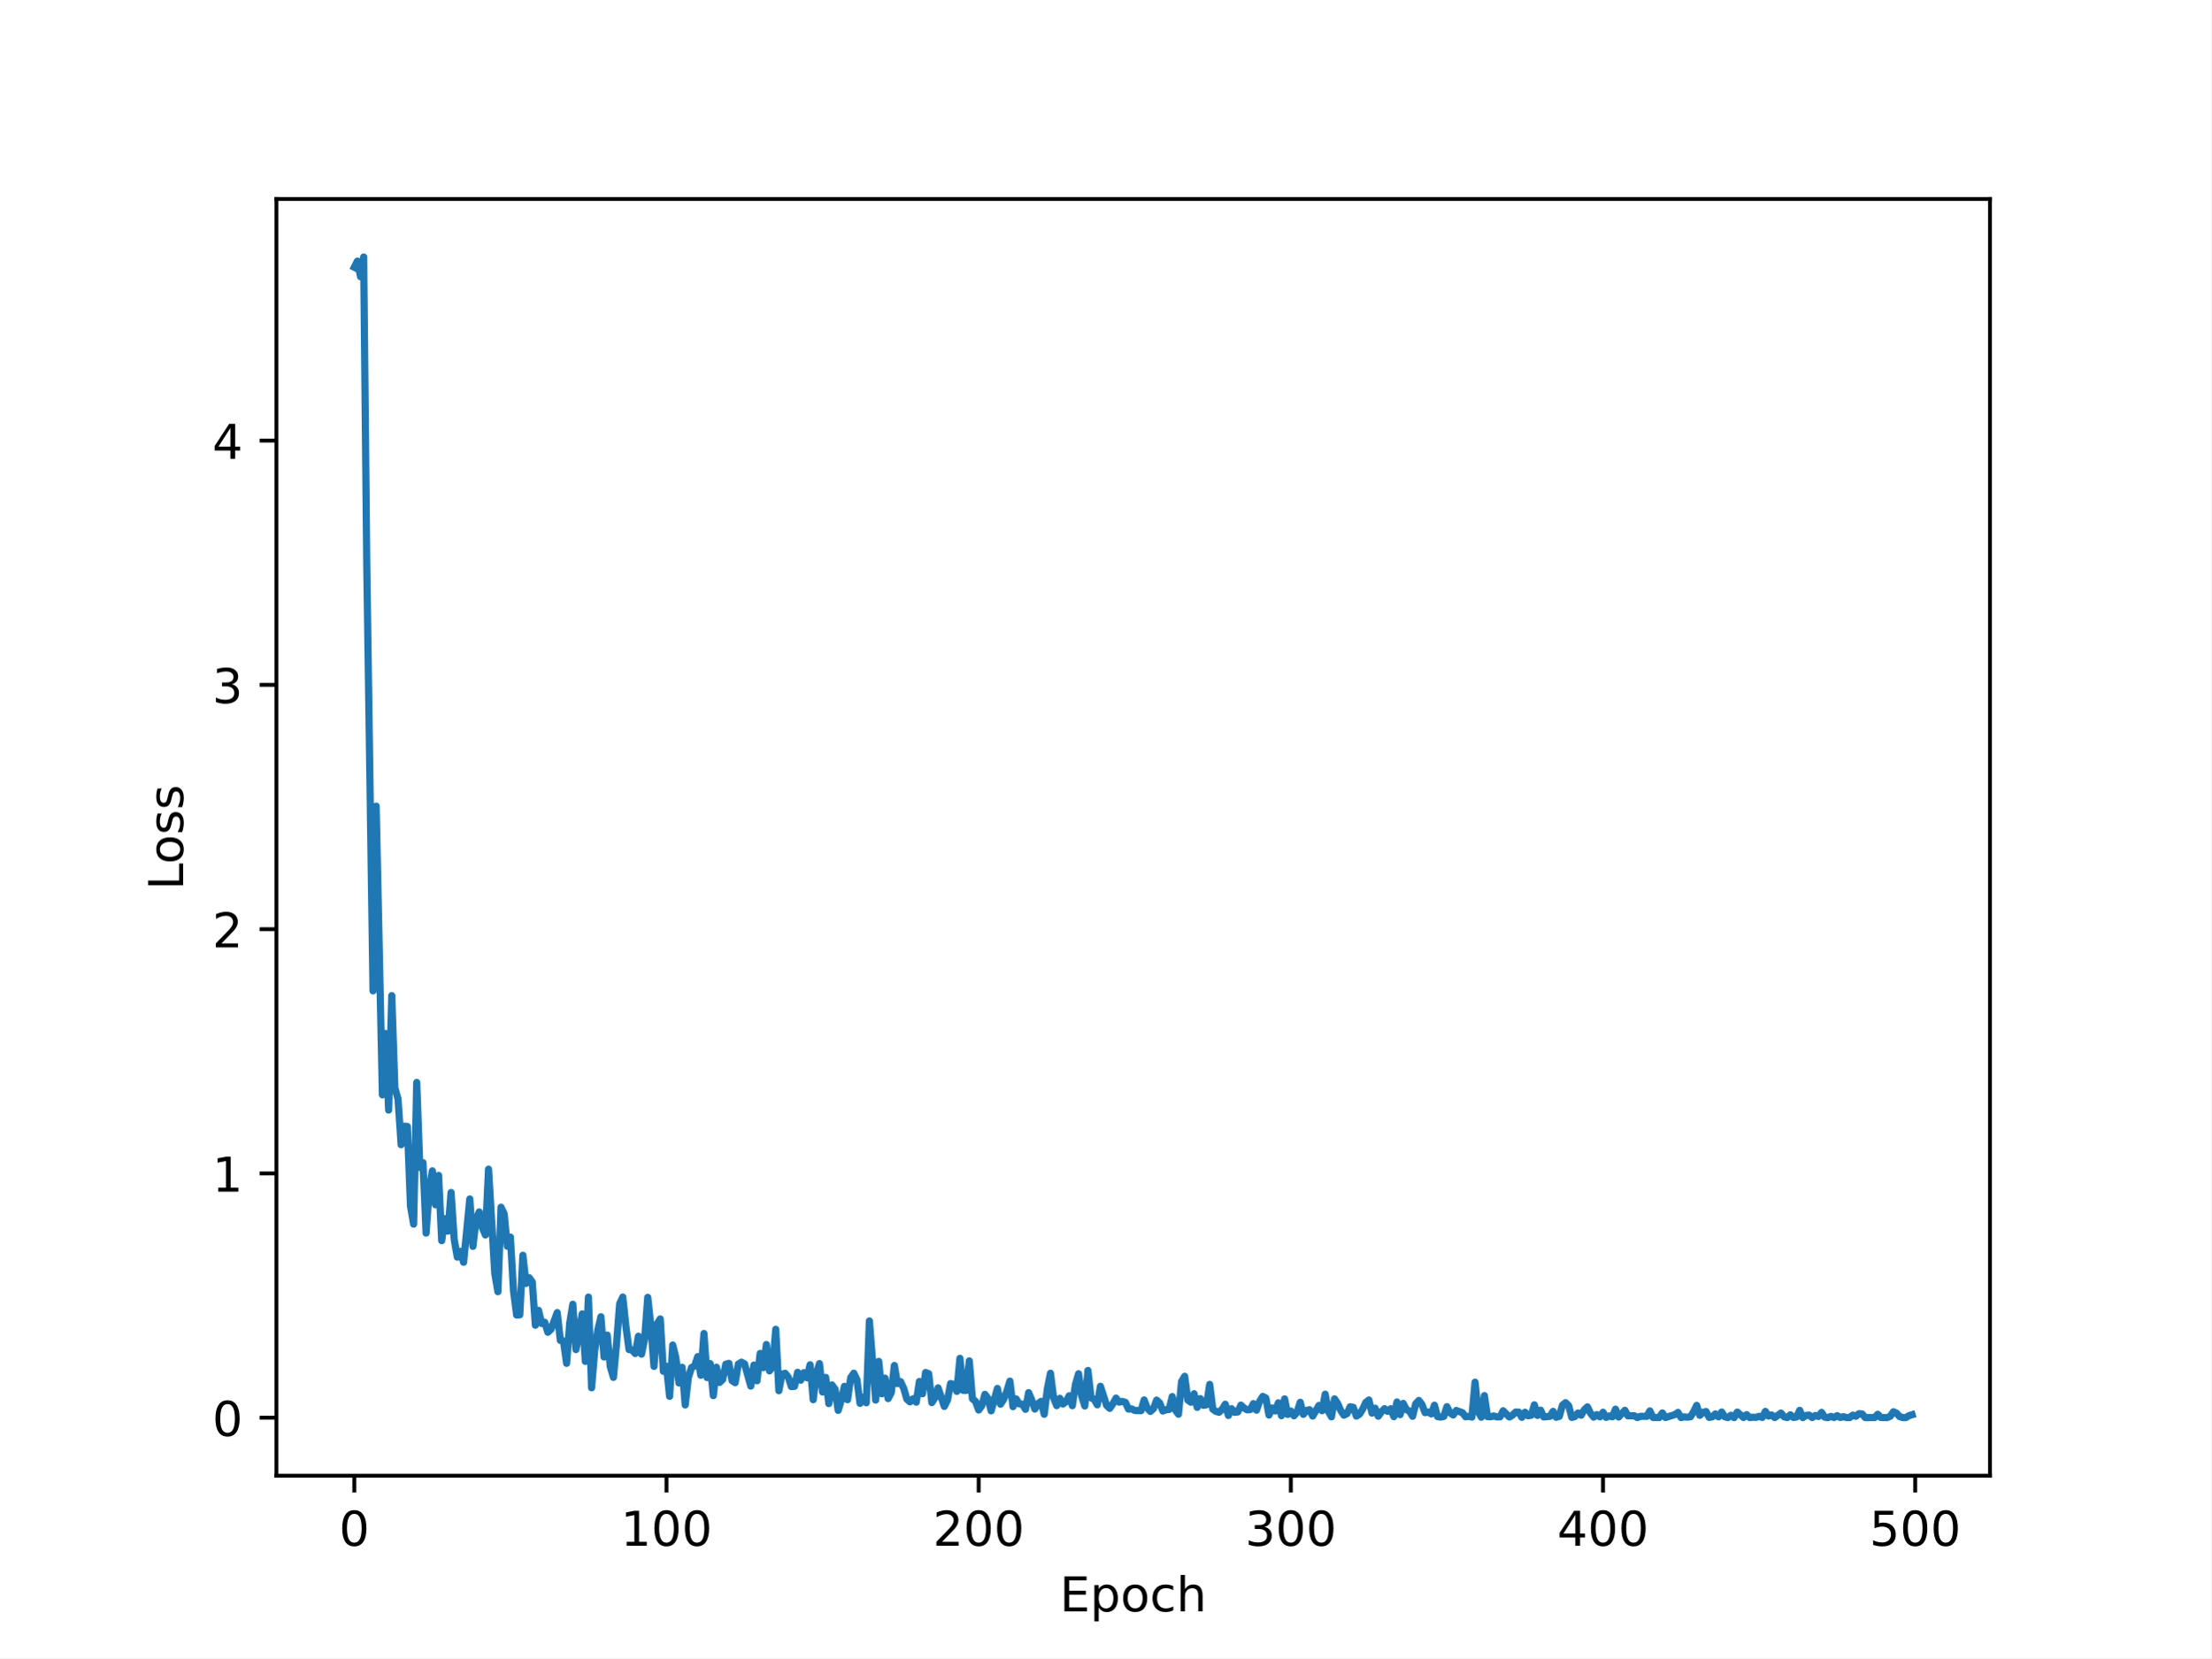
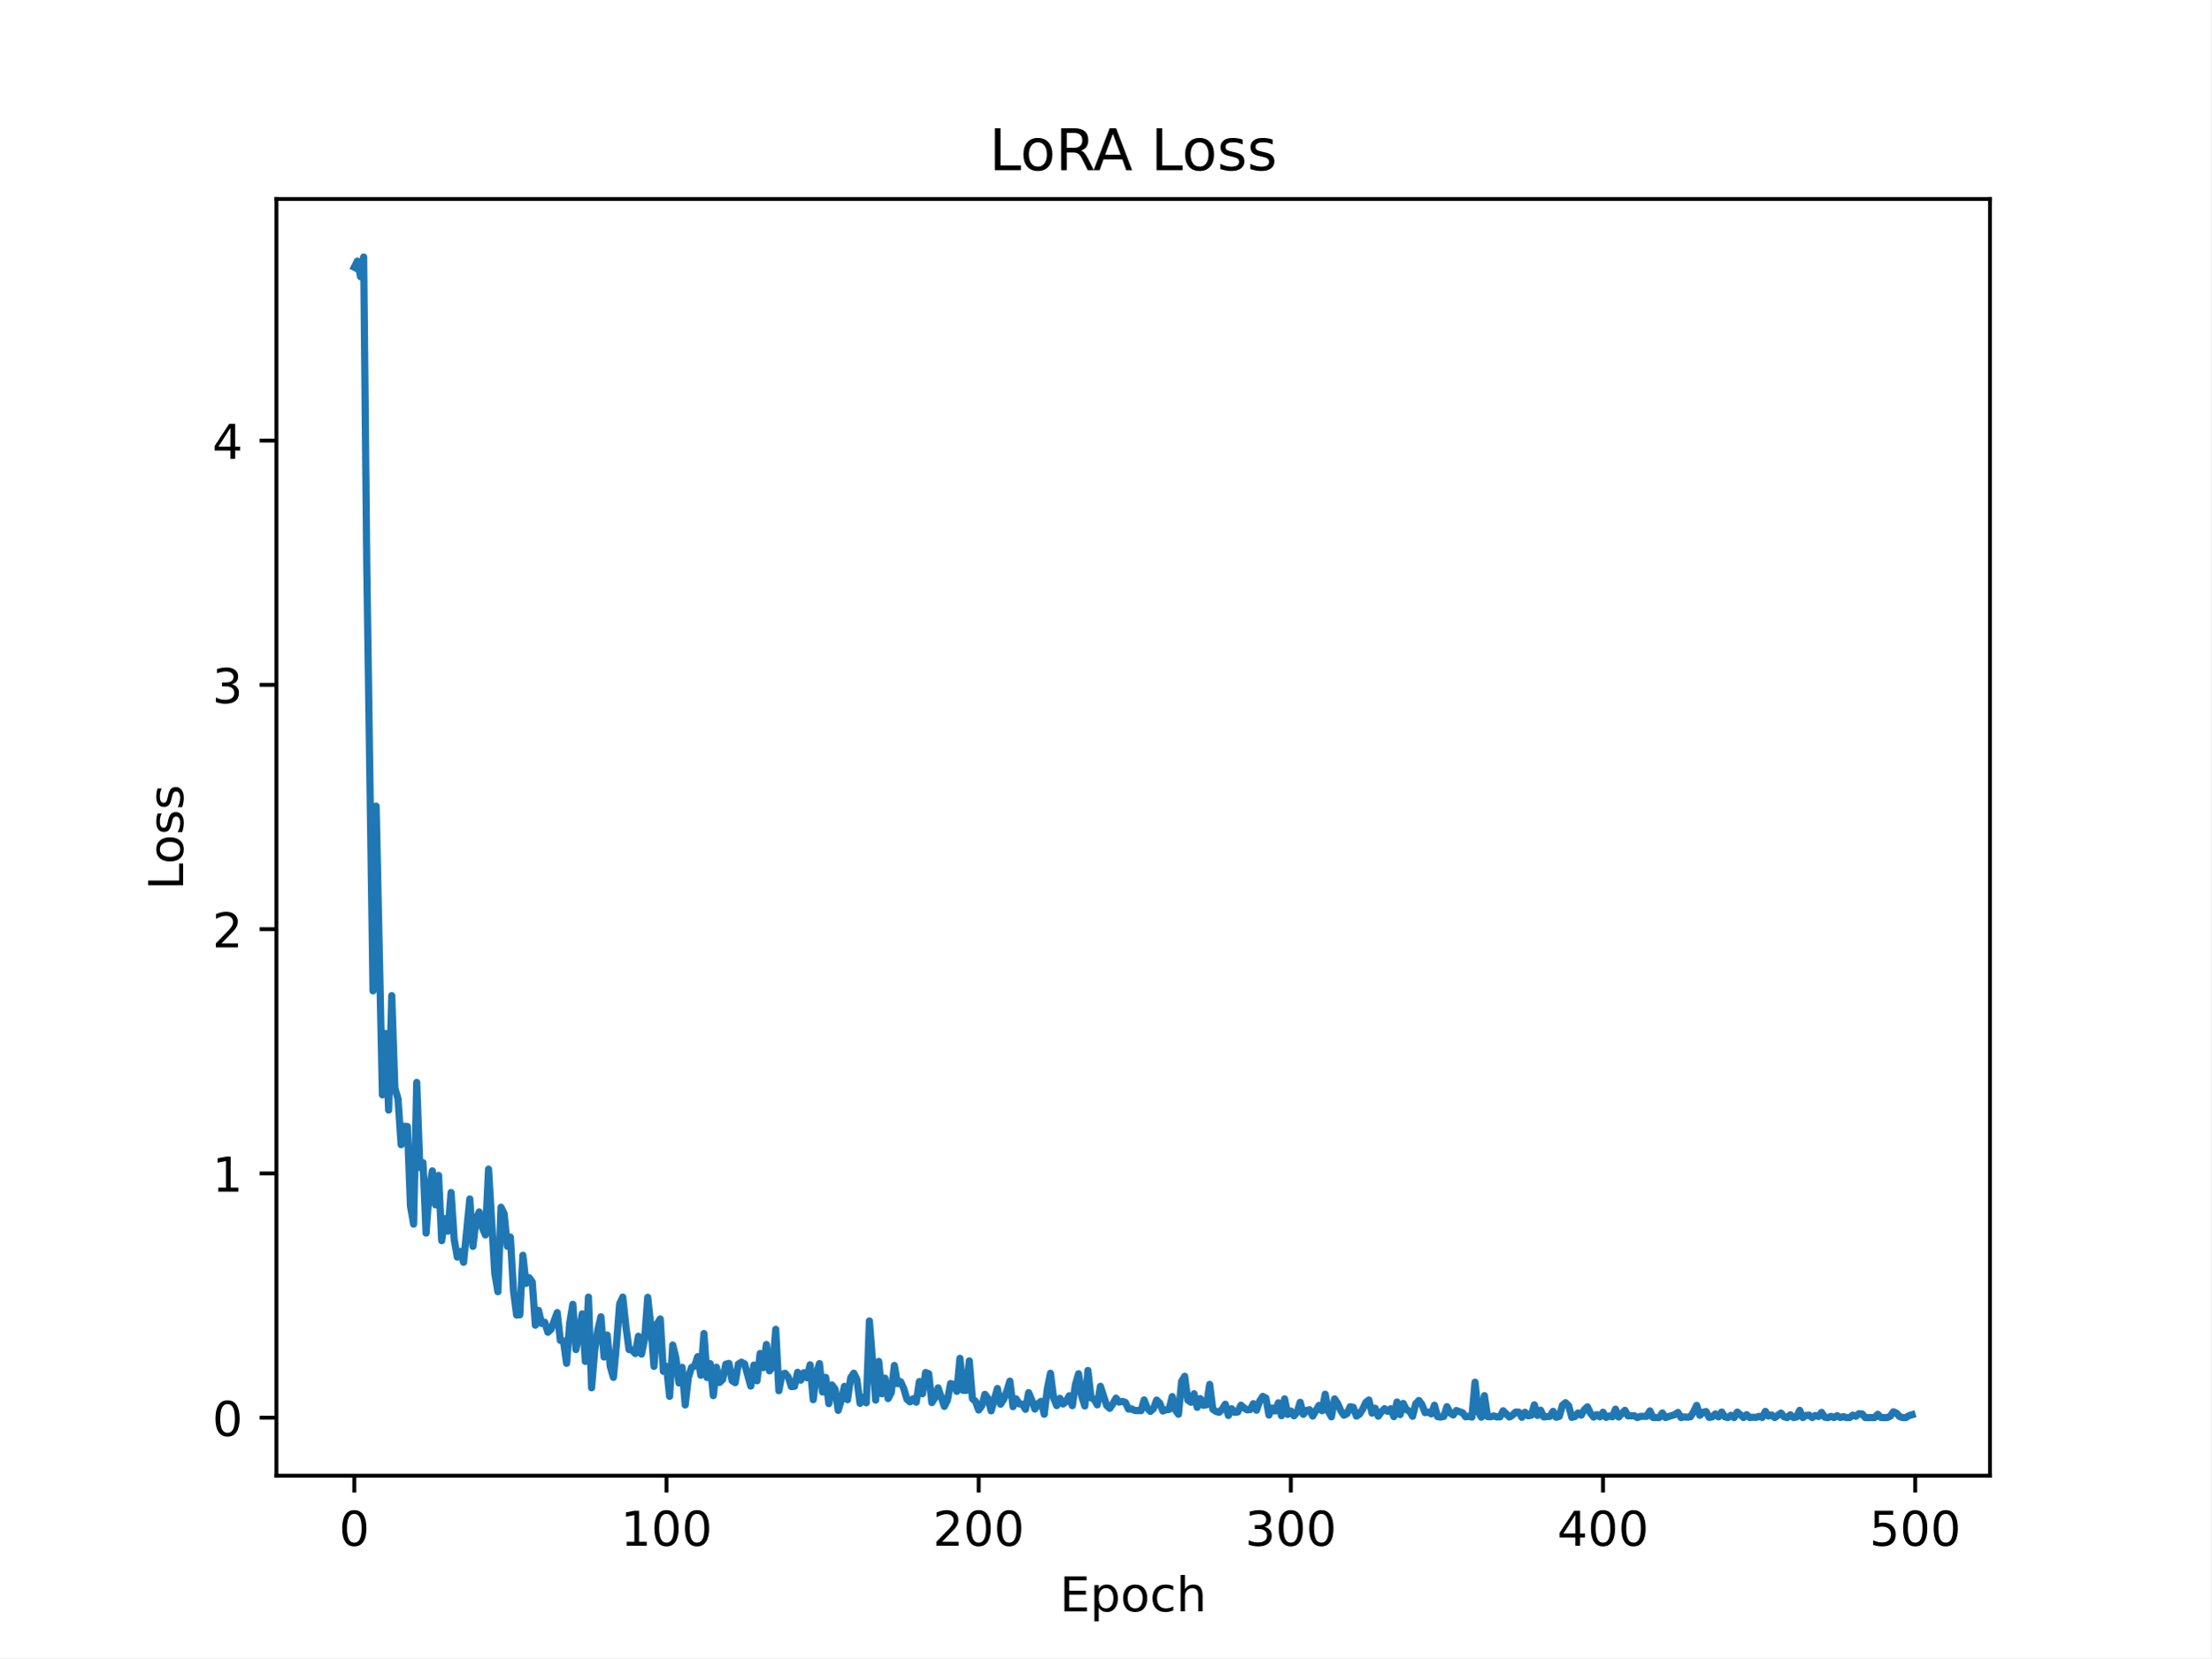
<svg xmlns="http://www.w3.org/2000/svg" xmlns:xlink="http://www.w3.org/1999/xlink" width="460.8pt" height="345.6pt" viewBox="0 0 460.8 345.6" version="1.1">
  <defs>
    <style type="text/css">*{stroke-linejoin: round; stroke-linecap: butt}</style>
  </defs>
  <g id="figure_1">
    <g id="patch_1">
      <path d="M 0 345.6  L 460.8 345.6  L 460.8 0  L 0 0  z " style="fill: #ffffff" />
    </g>
    <g id="axes_1">
      <g id="patch_2">
        <path d="M 57.6 307.584  L 414.72 307.584  L 414.72 41.472  L 57.6 41.472  z " style="fill: #ffffff" />
      </g>
      <g id="matplotlib.axis_1">
        <g id="xtick_1">
          <g id="line2d_1">
            <defs>
-               <path id="m70c2a5961e" d="M 0 0  L 0 3.5  " style="stroke: #000000; stroke-width: 0.8" />
-             </defs>
-             <g>
-               <use xlink:href="#m70c2a5961e" x="73.833" y="307.584" style="stroke: #000000; stroke-width: 0.8" />
+               <path id="mb8c8af8dee" d="M 0 0  L 0 3.5  " style="stroke: #000000; stroke-width: 0.8" />
+             </defs>
+             <g>
+               <use xlink:href="#mb8c8af8dee" x="73.833" y="307.584" style="stroke: #000000; stroke-width: 0.8" />
            </g>
          </g>
          <g id="text_1">
            <g transform="translate(70.65148 322.1824) scale(0.1 -0.1)">
              <defs>
                <path id="DejaVuSans-30" d="M 2034 4250  Q 1547 4250 1301 3770  Q 1056 3291 1056 2328  Q 1056 1369 1301 889  Q 1547 409 2034 409  Q 2525 409 2770 889  Q 3016 1369 3016 2328  Q 3016 3291 2770 3770  Q 2525 4250 2034 4250  z M 2034 4750  Q 2819 4750 3233 4129  Q 3647 3509 3647 2328  Q 3647 1150 3233 529  Q 2819 -91 2034 -91  Q 1250 -91 836 529  Q 422 1150 422 2328  Q 422 3509 836 4129  Q 1250 4750 2034 4750  z " transform="scale(0.015625)" />
              </defs>
              <use xlink:href="#DejaVuSans-30" />
            </g>
          </g>
        </g>
        <g id="xtick_2">
          <g id="line2d_2">
            <g>
-               <use xlink:href="#m70c2a5961e" x="138.894" y="307.584" style="stroke: #000000; stroke-width: 0.8" />
+               <use xlink:href="#mb8c8af8dee" x="138.894" y="307.584" style="stroke: #000000; stroke-width: 0.8" />
            </g>
          </g>
          <g id="text_2">
            <g transform="translate(129.35 322.1824) scale(0.1 -0.1)">
              <defs>
                <path id="DejaVuSans-31" d="M 794 531  L 1825 531  L 1825 4091  L 703 3866  L 703 4441  L 1819 4666  L 2450 4666  L 2450 531  L 3481 531  L 3481 0  L 794 0  L 794 531  z " transform="scale(0.015625)" />
              </defs>
              <use xlink:href="#DejaVuSans-31" />
              <use xlink:href="#DejaVuSans-30" transform="translate(63.62305 0)" />
              <use xlink:href="#DejaVuSans-30" transform="translate(127.2461 0)" />
            </g>
          </g>
        </g>
        <g id="xtick_3">
          <g id="line2d_3">
            <g>
-               <use xlink:href="#m70c2a5961e" x="203.955" y="307.584" style="stroke: #000000; stroke-width: 0.8" />
+               <use xlink:href="#mb8c8af8dee" x="203.955" y="307.584" style="stroke: #000000; stroke-width: 0.8" />
            </g>
          </g>
          <g id="text_3">
            <g transform="translate(194.411 322.1824) scale(0.1 -0.1)">
              <defs>
                <path id="DejaVuSans-32" d="M 1228 531  L 3431 531  L 3431 0  L 469 0  L 469 531  Q 828 903 1448 1529  Q 2069 2156 2228 2338  Q 2531 2678 2651 2914  Q 2772 3150 2772 3378  Q 2772 3750 2511 3984  Q 2250 4219 1831 4219  Q 1534 4219 1204 4116  Q 875 4013 500 3803  L 500 4441  Q 881 4594 1212 4672  Q 1544 4750 1819 4750  Q 2544 4750 2975 4387  Q 3406 4025 3406 3419  Q 3406 3131 3298 2873  Q 3191 2616 2906 2266  Q 2828 2175 2409 1742  Q 1991 1309 1228 531  z " transform="scale(0.015625)" />
              </defs>
              <use xlink:href="#DejaVuSans-32" />
              <use xlink:href="#DejaVuSans-30" transform="translate(63.62305 0)" />
              <use xlink:href="#DejaVuSans-30" transform="translate(127.2461 0)" />
            </g>
          </g>
        </g>
        <g id="xtick_4">
          <g id="line2d_4">
            <g>
-               <use xlink:href="#m70c2a5961e" x="269.016" y="307.584" style="stroke: #000000; stroke-width: 0.8" />
+               <use xlink:href="#mb8c8af8dee" x="269.016" y="307.584" style="stroke: #000000; stroke-width: 0.8" />
            </g>
          </g>
          <g id="text_4">
            <g transform="translate(259.4721 322.1824) scale(0.1 -0.1)">
              <defs>
                <path id="DejaVuSans-33" d="M 2597 2516  Q 3050 2419 3304 2112  Q 3559 1806 3559 1356  Q 3559 666 3084 287  Q 2609 -91 1734 -91  Q 1441 -91 1130 -33  Q 819 25 488 141  L 488 750  Q 750 597 1062 519  Q 1375 441 1716 441  Q 2309 441 2620 675  Q 2931 909 2931 1356  Q 2931 1769 2642 2001  Q 2353 2234 1838 2234  L 1294 2234  L 1294 2753  L 1863 2753  Q 2328 2753 2575 2939  Q 2822 3125 2822 3475  Q 2822 3834 2567 4026  Q 2313 4219 1838 4219  Q 1578 4219 1281 4162  Q 984 4106 628 3988  L 628 4550  Q 988 4650 1302 4700  Q 1616 4750 1894 4750  Q 2613 4750 3031 4423  Q 3450 4097 3450 3541  Q 3450 3153 3228 2886  Q 3006 2619 2597 2516  z " transform="scale(0.015625)" />
              </defs>
              <use xlink:href="#DejaVuSans-33" />
              <use xlink:href="#DejaVuSans-30" transform="translate(63.62305 0)" />
              <use xlink:href="#DejaVuSans-30" transform="translate(127.2461 0)" />
            </g>
          </g>
        </g>
        <g id="xtick_5">
          <g id="line2d_5">
            <g>
-               <use xlink:href="#m70c2a5961e" x="334.077" y="307.584" style="stroke: #000000; stroke-width: 0.8" />
+               <use xlink:href="#mb8c8af8dee" x="334.077" y="307.584" style="stroke: #000000; stroke-width: 0.8" />
            </g>
          </g>
          <g id="text_5">
            <g transform="translate(324.5331 322.1824) scale(0.1 -0.1)">
              <defs>
                <path id="DejaVuSans-34" d="M 2419 4116  L 825 1625  L 2419 1625  L 2419 4116  z M 2253 4666  L 3047 4666  L 3047 1625  L 3713 1625  L 3713 1100  L 3047 1100  L 3047 0  L 2419 0  L 2419 1100  L 313 1100  L 313 1709  L 2253 4666  z " transform="scale(0.015625)" />
              </defs>
              <use xlink:href="#DejaVuSans-34" />
              <use xlink:href="#DejaVuSans-30" transform="translate(63.62305 0)" />
              <use xlink:href="#DejaVuSans-30" transform="translate(127.2461 0)" />
            </g>
          </g>
        </g>
        <g id="xtick_6">
          <g id="line2d_6">
            <g>
-               <use xlink:href="#m70c2a5961e" x="399.138" y="307.584" style="stroke: #000000; stroke-width: 0.8" />
+               <use xlink:href="#mb8c8af8dee" x="399.138" y="307.584" style="stroke: #000000; stroke-width: 0.8" />
            </g>
          </g>
          <g id="text_6">
            <g transform="translate(389.5941 322.1824) scale(0.1 -0.1)">
              <defs>
                <path id="DejaVuSans-35" d="M 691 4666  L 3169 4666  L 3169 4134  L 1269 4134  L 1269 2991  Q 1406 3038 1543 3061  Q 1681 3084 1819 3084  Q 2600 3084 3056 2656  Q 3513 2228 3513 1497  Q 3513 744 3044 326  Q 2575 -91 1722 -91  Q 1428 -91 1123 -41  Q 819 9 494 109  L 494 744  Q 775 591 1075 516  Q 1375 441 1709 441  Q 2250 441 2565 725  Q 2881 1009 2881 1497  Q 2881 1984 2565 2268  Q 2250 2553 1709 2553  Q 1456 2553 1204 2497  Q 953 2441 691 2322  L 691 4666  z " transform="scale(0.015625)" />
              </defs>
              <use xlink:href="#DejaVuSans-35" />
              <use xlink:href="#DejaVuSans-30" transform="translate(63.62305 0)" />
              <use xlink:href="#DejaVuSans-30" transform="translate(127.2461 0)" />
            </g>
          </g>
        </g>
        <g id="text_7">
          <g transform="translate(220.8491 335.8606) scale(0.1 -0.1)">
            <defs>
              <path id="DejaVuSans-45" d="M 628 4666  L 3578 4666  L 3578 4134  L 1259 4134  L 1259 2753  L 3481 2753  L 3481 2222  L 1259 2222  L 1259 531  L 3634 531  L 3634 0  L 628 0  L 628 4666  z " transform="scale(0.015625)" />
              <path id="DejaVuSans-70" d="M 1159 525  L 1159 -1331  L 581 -1331  L 581 3500  L 1159 3500  L 1159 2969  Q 1341 3281 1617 3432  Q 1894 3584 2278 3584  Q 2916 3584 3314 3078  Q 3713 2572 3713 1747  Q 3713 922 3314 415  Q 2916 -91 2278 -91  Q 1894 -91 1617 61  Q 1341 213 1159 525  z M 3116 1747  Q 3116 2381 2855 2742  Q 2594 3103 2138 3103  Q 1681 3103 1420 2742  Q 1159 2381 1159 1747  Q 1159 1113 1420 752  Q 1681 391 2138 391  Q 2594 391 2855 752  Q 3116 1113 3116 1747  z " transform="scale(0.015625)" />
              <path id="DejaVuSans-6f" d="M 1959 3097  Q 1497 3097 1228 2736  Q 959 2375 959 1747  Q 959 1119 1226 758  Q 1494 397 1959 397  Q 2419 397 2687 759  Q 2956 1122 2956 1747  Q 2956 2369 2687 2733  Q 2419 3097 1959 3097  z M 1959 3584  Q 2709 3584 3137 3096  Q 3566 2609 3566 1747  Q 3566 888 3137 398  Q 2709 -91 1959 -91  Q 1206 -91 779 398  Q 353 888 353 1747  Q 353 2609 779 3096  Q 1206 3584 1959 3584  z " transform="scale(0.015625)" />
              <path id="DejaVuSans-63" d="M 3122 3366  L 3122 2828  Q 2878 2963 2633 3030  Q 2388 3097 2138 3097  Q 1578 3097 1268 2742  Q 959 2388 959 1747  Q 959 1106 1268 751  Q 1578 397 2138 397  Q 2388 397 2633 464  Q 2878 531 3122 666  L 3122 134  Q 2881 22 2623 -34  Q 2366 -91 2075 -91  Q 1284 -91 818 406  Q 353 903 353 1747  Q 353 2603 823 3093  Q 1294 3584 2113 3584  Q 2378 3584 2631 3529  Q 2884 3475 3122 3366  z " transform="scale(0.015625)" />
              <path id="DejaVuSans-68" d="M 3513 2113  L 3513 0  L 2938 0  L 2938 2094  Q 2938 2591 2744 2837  Q 2550 3084 2163 3084  Q 1697 3084 1428 2787  Q 1159 2491 1159 1978  L 1159 0  L 581 0  L 581 4863  L 1159 4863  L 1159 2956  Q 1366 3272 1645 3428  Q 1925 3584 2291 3584  Q 2894 3584 3203 3211  Q 3513 2838 3513 2113  z " transform="scale(0.015625)" />
            </defs>
            <use xlink:href="#DejaVuSans-45" />
            <use xlink:href="#DejaVuSans-70" transform="translate(63.18359 0)" />
            <use xlink:href="#DejaVuSans-6f" transform="translate(126.6602 0)" />
            <use xlink:href="#DejaVuSans-63" transform="translate(187.8418 0)" />
            <use xlink:href="#DejaVuSans-68" transform="translate(242.8223 0)" />
          </g>
        </g>
      </g>
      <g id="matplotlib.axis_2">
        <g id="ytick_1">
          <g id="line2d_7">
            <defs>
-               <path id="mdece196c37" d="M 0 0  L -3.5 0  " style="stroke: #000000; stroke-width: 0.8" />
-             </defs>
-             <g>
-               <use xlink:href="#mdece196c37" x="57.6" y="295.498" style="stroke: #000000; stroke-width: 0.8" />
+               <path id="mc859b4dec0" d="M 0 0  L -3.5 0  " style="stroke: #000000; stroke-width: 0.8" />
+             </defs>
+             <g>
+               <use xlink:href="#mc859b4dec0" x="57.6" y="295.498" style="stroke: #000000; stroke-width: 0.8" />
            </g>
          </g>
          <g id="text_8">
            <g transform="translate(44.2375 299.2974) scale(0.1 -0.1)">
              <use xlink:href="#DejaVuSans-30" />
            </g>
          </g>
        </g>
        <g id="ytick_2">
          <g id="line2d_8">
            <g>
-               <use xlink:href="#mdece196c37" x="57.6" y="244.581" style="stroke: #000000; stroke-width: 0.8" />
+               <use xlink:href="#mc859b4dec0" x="57.6" y="244.581" style="stroke: #000000; stroke-width: 0.8" />
            </g>
          </g>
          <g id="text_9">
            <g transform="translate(44.2375 248.3797) scale(0.1 -0.1)">
              <use xlink:href="#DejaVuSans-31" />
            </g>
          </g>
        </g>
        <g id="ytick_3">
          <g id="line2d_9">
            <g>
-               <use xlink:href="#mdece196c37" x="57.6" y="193.663" style="stroke: #000000; stroke-width: 0.8" />
+               <use xlink:href="#mc859b4dec0" x="57.6" y="193.663" style="stroke: #000000; stroke-width: 0.8" />
            </g>
          </g>
          <g id="text_10">
            <g transform="translate(44.2375 197.4621) scale(0.1 -0.1)">
              <use xlink:href="#DejaVuSans-32" />
            </g>
          </g>
        </g>
        <g id="ytick_4">
          <g id="line2d_10">
            <g>
-               <use xlink:href="#mdece196c37" x="57.6" y="142.745" style="stroke: #000000; stroke-width: 0.8" />
+               <use xlink:href="#mc859b4dec0" x="57.6" y="142.745" style="stroke: #000000; stroke-width: 0.8" />
            </g>
          </g>
          <g id="text_11">
            <g transform="translate(44.2375 146.5444) scale(0.1 -0.1)">
              <use xlink:href="#DejaVuSans-33" />
            </g>
          </g>
        </g>
        <g id="ytick_5">
          <g id="line2d_11">
            <g>
-               <use xlink:href="#mdece196c37" x="57.6" y="91.828" style="stroke: #000000; stroke-width: 0.8" />
+               <use xlink:href="#mc859b4dec0" x="57.6" y="91.828" style="stroke: #000000; stroke-width: 0.8" />
            </g>
          </g>
          <g id="text_12">
            <g transform="translate(44.2375 95.62675) scale(0.1 -0.1)">
              <use xlink:href="#DejaVuSans-34" />
            </g>
          </g>
        </g>
        <g id="text_13">
          <g transform="translate(38.15781 185.4952) rotate(-90) scale(0.1 -0.1)">
            <defs>
              <path id="DejaVuSans-4c" d="M 628 4666  L 1259 4666  L 1259 531  L 3531 531  L 3531 0  L 628 0  L 628 4666  z " transform="scale(0.015625)" />
              <path id="DejaVuSans-73" d="M 2834 3397  L 2834 2853  Q 2591 2978 2328 3040  Q 2066 3103 1784 3103  Q 1356 3103 1142 2972  Q 928 2841 928 2578  Q 928 2378 1081 2264  Q 1234 2150 1697 2047  L 1894 2003  Q 2506 1872 2764 1633  Q 3022 1394 3022 966  Q 3022 478 2636 193  Q 2250 -91 1575 -91  Q 1294 -91 989 -36  Q 684 19 347 128  L 347 722  Q 666 556 975 473  Q 1284 391 1588 391  Q 1994 391 2212 530  Q 2431 669 2431 922  Q 2431 1156 2273 1281  Q 2116 1406 1581 1522  L 1381 1569  Q 847 1681 609 1914  Q 372 2147 372 2553  Q 372 3047 722 3315  Q 1072 3584 1716 3584  Q 2034 3584 2315 3537  Q 2597 3491 2834 3397  z " transform="scale(0.015625)" />
            </defs>
            <use xlink:href="#DejaVuSans-4c" />
            <use xlink:href="#DejaVuSans-6f" transform="translate(53.96289 0)" />
            <use xlink:href="#DejaVuSans-73" transform="translate(115.1445 0)" />
            <use xlink:href="#DejaVuSans-73" transform="translate(167.2441 0)" />
          </g>
        </g>
      </g>
      <g id="line2d_12">
-         <path d="M 73.833 55.701  L 74.483 54.423  L 75.134 57.672  L 75.785 53.568  L 76.435 118.147  L 77.736 206.53  L 78.387 168.026  L 79.688 228.2  L 80.339 215.405  L 80.989 231.372  L 81.64 207.518  L 82.291 226.805  L 82.941 229.025  L 83.592 238.598  L 84.242 234.733  L 84.893 234.794  L 85.544 251.378  L 86.194 255.151  L 86.845 225.619  L 87.496 243.358  L 88.146 242.335  L 88.797 257.02  L 89.447 247.921  L 90.098 244.051  L 90.749 251.123  L 91.399 244.998  L 92.05 258.598  L 92.7 254.01  L 93.351 256.617  L 94.002 248.552  L 94.652 258.359  L 95.303 262.025  L 95.953 260.833  L 96.604 263.104  L 97.905 249.907  L 98.556 259.79  L 99.207 254.163  L 99.857 252.605  L 100.508 255.874  L 101.158 257.412  L 101.809 243.695  L 103.11 265.467  L 103.761 269.235  L 104.411 251.633  L 105.062 252.982  L 105.713 259.754  L 106.363 257.85  L 107.014 269.128  L 107.664 274.097  L 108.315 274.057  L 108.966 261.638  L 109.616 267.524  L 110.267 266.312  L 110.918 267.208  L 111.568 276.221  L 112.219 273.11  L 112.869 275.854  L 113.52 275.6  L 114.171 277.687  L 114.821 277.086  L 116.122 273.588  L 116.773 279.388  L 117.424 279.49  L 118.074 284.164  L 118.725 275.778  L 119.375 271.852  L 120.026 281.297  L 121.327 273.858  L 121.978 283.767  L 122.629 270.355  L 123.279 289.266  L 123.93 281.567  L 124.58 277.188  L 125.231 274.459  L 125.882 282.84  L 126.532 278.273  L 127.183 284.841  L 127.833 287.092  L 128.484 280.065  L 129.135 271.73  L 129.785 270.35  L 130.436 276.46  L 131.086 281.287  L 131.737 281.394  L 132.388 282.127  L 133.038 278.522  L 133.689 282.249  L 134.339 279.037  L 134.99 270.411  L 135.641 276.455  L 136.291 284.8  L 136.942 275.925  L 137.593 274.902  L 138.243 285.824  L 138.894 284.785  L 139.544 291.043  L 140.195 280.35  L 140.846 282.998  L 141.496 288.258  L 142.147 284.989  L 142.797 292.84  L 143.448 287.148  L 144.099 285.04  L 144.749 284.719  L 145.4 282.769  L 146.05 286.654  L 146.701 277.952  L 147.352 287.127  L 148.002 284.225  L 148.653 290.9  L 149.304 284.974  L 149.954 288.156  L 150.605 287.524  L 151.255 284.347  L 151.906 284.169  L 152.557 287.774  L 153.207 288.202  L 153.858 284.327  L 154.508 283.925  L 155.159 284.266  L 156.46 288.909  L 157.111 284.525  L 157.761 287.805  L 158.412 282.102  L 159.063 285.07  L 159.713 280.238  L 160.364 285.737  L 161.015 284.846  L 161.665 277.071  L 162.316 289.877  L 162.966 286.445  L 163.617 286.236  L 164.268 287.046  L 164.918 289.011  L 165.569 288.96  L 166.219 286.033  L 166.87 287.682  L 167.521 286.114  L 168.171 287.168  L 168.822 284.469  L 169.472 291.746  L 170.123 286.323  L 170.774 284.22  L 171.424 290.142  L 172.075 287.087  L 172.725 292.56  L 173.376 288.665  L 174.027 289.556  L 174.677 293.971  L 175.328 291.817  L 175.979 288.955  L 176.629 291.751  L 177.28 287.168  L 177.93 286.216  L 178.581 287.56  L 179.232 292.504  L 179.882 291.226  L 180.533 292.387  L 181.183 275.325  L 182.485 291.827  L 183.135 283.757  L 183.786 290.508  L 184.436 287.244  L 185.087 291.516  L 185.738 290.279  L 186.388 284.612  L 187.039 288.395  L 187.69 287.978  L 188.34 289.393  L 188.991 291.623  L 189.641 292.194  L 190.292 291.537  L 190.943 292.265  L 191.593 287.957  L 192.244 290.503  L 192.894 286.078  L 193.545 286.323  L 194.196 292.346  L 194.846 291.328  L 195.497 289.271  L 196.798 293.146  L 197.449 291.837  L 198.099 288.38  L 198.75 288.563  L 199.401 290.009  L 200.051 283.125  L 200.702 289.795  L 201.352 289.816  L 202.003 283.655  L 202.654 291.537  L 203.304 292.097  L 203.955 293.894  L 204.605 293.018  L 205.256 290.625  L 205.907 291.481  L 206.557 294.067  L 207.858 289.403  L 208.509 292.682  L 209.16 291.69  L 209.81 290.004  L 210.461 287.871  L 211.112 293.197  L 211.762 291.572  L 212.413 292.616  L 213.063 292.672  L 213.714 293.747  L 214.365 290.274  L 215.015 291.802  L 215.666 293.701  L 216.316 292.57  L 216.967 292.082  L 217.618 294.785  L 218.268 289.48  L 218.919 286.226  L 219.569 291.364  L 220.22 292.983  L 220.871 291.45  L 221.521 292.647  L 222.172 292.143  L 222.822 290.926  L 223.473 292.993  L 224.124 288.568  L 224.774 286.333  L 225.425 290.997  L 226.076 293.054  L 226.726 285.651  L 227.377 291.369  L 228.027 291.664  L 228.678 292.82  L 229.329 288.95  L 230.63 292.952  L 231.28 293.548  L 231.931 292.586  L 232.582 291.415  L 233.232 292.255  L 233.883 292.097  L 234.533 292.301  L 235.184 293.701  L 235.835 293.66  L 236.485 293.986  L 237.787 294.032  L 238.437 291.796  L 239.088 293.492  L 239.738 294.185  L 240.389 293.599  L 241.04 291.827  L 241.69 292.433  L 242.341 294.103  L 242.991 293.838  L 243.642 293.772  L 244.293 291.094  L 244.943 293.879  L 245.594 294.775  L 246.244 287.947  L 246.895 286.863  L 247.546 291.832  L 248.196 292.275  L 248.847 290.503  L 249.498 293.344  L 250.148 291.522  L 250.799 292.917  L 251.449 292.805  L 252.1 288.548  L 252.751 293.716  L 253.401 294.185  L 254.052 294.368  L 254.702 293.726  L 255.353 292.688  L 256.004 295.03  L 256.654 293.624  L 257.305 294.378  L 257.955 294.302  L 258.606 292.881  L 259.257 293.461  L 259.907 293.859  L 260.558 293.792  L 261.208 292.565  L 261.859 293.93  L 262.51 292.071  L 263.16 291.058  L 263.811 291.399  L 264.462 294.948  L 265.112 293.477  L 265.763 294.093  L 266.413 292.392  L 267.064 295.081  L 267.715 291.578  L 268.365 294.821  L 269.016 294.098  L 269.666 295.101  L 270.317 294.347  L 270.968 292.28  L 271.618 294.801  L 272.269 293.991  L 272.919 293.833  L 273.57 295.162  L 274.871 292.937  L 275.522 294.037  L 276.173 290.59  L 276.823 294.139  L 277.474 295.315  L 278.124 291.572  L 278.775 292.54  L 279.426 294.022  L 280.076 294.974  L 280.727 294.638  L 281.377 293.212  L 282.028 293.334  L 282.679 295.167  L 283.329 294.755  L 283.98 293.721  L 284.63 292.326  L 285.281 291.802  L 285.932 294.541  L 286.582 293.517  L 287.233 295.188  L 287.884 294.291  L 288.534 293.619  L 289.185 294.174  L 289.835 293.635  L 290.486 295.279  L 291.137 292.219  L 291.787 294.862  L 292.438 292.525  L 293.088 293.798  L 293.739 294.123  L 294.39 295.203  L 295.04 292.596  L 295.691 291.898  L 296.341 292.749  L 296.992 294.444  L 297.643 294.317  L 298.293 294.704  L 298.944 292.896  L 299.595 295.269  L 300.245 295.371  L 300.896 295.223  L 301.546 293.192  L 302.197 294.49  L 302.848 294.928  L 303.498 294.001  L 304.799 294.465  L 305.45 295.31  L 306.101 295.198  L 306.751 295.376  L 307.402 288.095  L 308.052 294.185  L 308.703 295.391  L 309.354 290.895  L 310.004 295.264  L 310.655 295.295  L 311.305 295.132  L 311.956 295.325  L 312.607 295.315  L 313.257 294.052  L 314.559 295.351  L 315.209 294.979  L 315.86 294.317  L 316.51 294.332  L 317.161 295.417  L 317.812 294.363  L 318.462 295.096  L 319.113 294.984  L 319.763 292.815  L 320.414 295.025  L 321.065 293.925  L 321.715 295.33  L 323.016 295.213  L 323.667 294.174  L 324.318 295.407  L 324.968 295.208  L 325.619 292.886  L 326.27 292.367  L 326.92 293.008  L 327.571 295.437  L 328.221 295.244  L 328.872 294.505  L 329.523 294.974  L 330.173 293.843  L 330.824 293.237  L 331.474 294.566  L 332.125 295.376  L 332.776 294.846  L 333.426 295.315  L 334.077 294.363  L 334.727 295.432  L 335.378 295.132  L 336.029 295.305  L 336.679 293.716  L 337.33 295.356  L 338.631 293.955  L 339.282 295.116  L 340.583 295.091  L 341.234 295.468  L 341.884 295.208  L 343.185 295.213  L 343.836 294.083  L 344.487 295.442  L 345.788 295.463  L 346.438 294.505  L 347.089 295.457  L 349.041 294.852  L 349.691 294.398  L 350.342 295.473  L 350.993 295.32  L 351.643 295.391  L 352.294 295.3  L 352.945 294.281  L 353.595 292.932  L 354.246 294.999  L 354.896 294.383  L 355.547 294.215  L 356.198 295.437  L 356.848 295.315  L 357.499 294.704  L 358.149 295.315  L 358.8 294.312  L 359.451 295.295  L 360.101 295.468  L 360.752 294.984  L 361.402 295.473  L 362.053 294.322  L 363.354 295.452  L 364.005 294.862  L 364.656 295.468  L 365.306 295.391  L 365.957 295.432  L 366.607 295.208  L 367.258 295.442  L 367.909 294.185  L 368.559 295.152  L 369.21 294.928  L 369.86 295.463  L 371.162 294.526  L 371.812 295.305  L 372.463 295.468  L 373.113 294.892  L 373.764 295.452  L 374.415 295.335  L 375.065 293.96  L 375.716 295.473  L 376.367 295.025  L 377.017 294.953  L 377.668 295.463  L 378.318 295.03  L 378.969 295.244  L 379.62 294.393  L 380.27 295.376  L 380.921 295.488  L 381.571 295.218  L 382.222 295.457  L 382.873 295.07  L 383.523 295.447  L 384.174 295.289  L 384.824 295.463  L 385.475 295.468  L 386.126 294.964  L 386.776 295.198  L 387.427 294.653  L 388.078 294.719  L 388.728 295.473  L 390.68 295.468  L 391.331 294.78  L 391.981 295.452  L 393.282 295.478  L 393.933 295.188  L 394.584 294.261  L 395.234 294.541  L 395.885 295.259  L 396.535 295.473  L 397.186 295.473  L 397.837 295.07  L 398.487 294.872  L 398.487 294.872  " clip-path="url(#p6086dbac7d)" style="fill: none; stroke: #1f77b4; stroke-width: 1.5; stroke-linecap: square" />
+         <path d="M 73.833 55.701  L 74.483 54.423  L 75.134 57.672  L 75.785 53.568  L 76.435 118.147  L 77.736 206.53  L 78.387 168.026  L 79.688 228.2  L 80.339 215.405  L 80.989 231.372  L 81.64 207.518  L 82.291 226.805  L 82.941 229.025  L 83.592 238.598  L 84.242 234.733  L 84.893 234.794  L 85.544 251.378  L 86.194 255.151  L 86.845 225.619  L 87.496 243.358  L 88.146 242.335  L 88.797 257.02  L 89.447 247.921  L 90.098 244.051  L 90.749 251.123  L 91.399 244.998  L 92.05 258.598  L 92.7 254.01  L 93.351 256.617  L 94.002 248.552  L 94.652 258.359  L 95.303 262.025  L 95.953 260.833  L 96.604 263.104  L 97.905 249.907  L 98.556 259.79  L 99.207 254.163  L 99.857 252.605  L 100.508 255.874  L 101.158 257.412  L 101.809 243.695  L 103.11 265.467  L 103.761 269.235  L 104.411 251.633  L 105.062 252.982  L 105.713 259.754  L 106.363 257.85  L 107.014 269.128  L 107.664 274.097  L 108.315 274.057  L 108.966 261.638  L 109.616 267.524  L 110.267 266.312  L 110.918 267.208  L 111.568 276.221  L 112.219 273.11  L 112.869 275.854  L 113.52 275.6  L 114.171 277.687  L 114.821 277.086  L 116.122 273.588  L 116.773 279.388  L 117.424 279.49  L 118.074 284.164  L 118.725 275.778  L 119.375 271.852  L 120.026 281.297  L 121.327 273.858  L 121.978 283.767  L 122.629 270.355  L 123.279 289.266  L 123.93 281.567  L 124.58 277.188  L 125.231 274.459  L 125.882 282.84  L 126.532 278.273  L 127.183 284.841  L 127.833 287.092  L 128.484 280.065  L 129.135 271.73  L 129.785 270.35  L 130.436 276.46  L 131.086 281.287  L 131.737 281.394  L 132.388 282.127  L 133.038 278.522  L 133.689 282.249  L 134.339 279.037  L 134.99 270.411  L 135.641 276.455  L 136.291 284.8  L 136.942 275.925  L 137.593 274.902  L 138.243 285.824  L 138.894 284.785  L 139.544 291.043  L 140.195 280.35  L 140.846 282.998  L 141.496 288.258  L 142.147 284.989  L 142.797 292.84  L 143.448 287.148  L 144.099 285.04  L 144.749 284.719  L 145.4 282.769  L 146.05 286.654  L 146.701 277.952  L 147.352 287.127  L 148.002 284.225  L 148.653 290.9  L 149.304 284.974  L 149.954 288.156  L 150.605 287.524  L 151.255 284.347  L 151.906 284.169  L 152.557 287.774  L 153.207 288.202  L 153.858 284.327  L 154.508 283.925  L 155.159 284.266  L 156.46 288.909  L 157.111 284.525  L 157.761 287.805  L 158.412 282.102  L 159.063 285.07  L 159.713 280.238  L 160.364 285.737  L 161.015 284.846  L 161.665 277.071  L 162.316 289.877  L 162.966 286.445  L 163.617 286.236  L 164.268 287.046  L 164.918 289.011  L 165.569 288.96  L 166.219 286.033  L 166.87 287.682  L 167.521 286.114  L 168.171 287.168  L 168.822 284.469  L 169.472 291.746  L 170.123 286.323  L 170.774 284.22  L 171.424 290.142  L 172.075 287.087  L 172.725 292.56  L 173.376 288.665  L 174.027 289.556  L 174.677 293.971  L 175.328 291.817  L 175.979 288.955  L 176.629 291.751  L 177.28 287.168  L 177.93 286.216  L 178.581 287.56  L 179.232 292.504  L 179.882 291.226  L 180.533 292.387  L 181.183 275.325  L 182.485 291.827  L 183.135 283.757  L 183.786 290.508  L 184.436 287.244  L 185.087 291.516  L 185.738 290.279  L 186.388 284.612  L 187.039 288.395  L 187.69 287.978  L 188.34 289.393  L 188.991 291.623  L 189.641 292.194  L 190.292 291.537  L 190.943 292.265  L 191.593 287.957  L 192.244 290.503  L 192.894 286.078  L 193.545 286.323  L 194.196 292.346  L 194.846 291.328  L 195.497 289.271  L 196.798 293.146  L 197.449 291.837  L 198.099 288.38  L 198.75 288.563  L 199.401 290.009  L 200.051 283.125  L 200.702 289.795  L 201.352 289.816  L 202.003 283.655  L 202.654 291.537  L 203.304 292.097  L 203.955 293.894  L 204.605 293.018  L 205.256 290.625  L 205.907 291.481  L 206.557 294.067  L 207.858 289.403  L 208.509 292.682  L 209.16 291.69  L 209.81 290.004  L 210.461 287.871  L 211.112 293.197  L 211.762 291.572  L 212.413 292.616  L 213.063 292.672  L 213.714 293.747  L 214.365 290.274  L 215.015 291.802  L 215.666 293.701  L 216.316 292.57  L 216.967 292.082  L 217.618 294.785  L 218.268 289.48  L 218.919 286.226  L 219.569 291.364  L 220.22 292.983  L 220.871 291.45  L 221.521 292.647  L 222.172 292.143  L 222.822 290.926  L 223.473 292.993  L 224.124 288.568  L 224.774 286.333  L 225.425 290.997  L 226.076 293.054  L 226.726 285.651  L 227.377 291.369  L 228.027 291.664  L 228.678 292.82  L 229.329 288.95  L 230.63 292.952  L 231.28 293.548  L 231.931 292.586  L 232.582 291.415  L 233.232 292.255  L 233.883 292.097  L 234.533 292.301  L 235.184 293.701  L 235.835 293.66  L 236.485 293.986  L 237.787 294.032  L 238.437 291.796  L 239.088 293.492  L 239.738 294.185  L 240.389 293.599  L 241.04 291.827  L 241.69 292.433  L 242.341 294.103  L 242.991 293.838  L 243.642 293.772  L 244.293 291.094  L 244.943 293.879  L 245.594 294.775  L 246.244 287.947  L 246.895 286.863  L 247.546 291.832  L 248.196 292.275  L 248.847 290.503  L 249.498 293.344  L 250.148 291.522  L 250.799 292.917  L 251.449 292.805  L 252.1 288.548  L 252.751 293.716  L 253.401 294.185  L 254.052 294.368  L 254.702 293.726  L 255.353 292.688  L 256.004 295.03  L 256.654 293.624  L 257.305 294.378  L 257.955 294.302  L 258.606 292.881  L 259.257 293.461  L 259.907 293.859  L 260.558 293.792  L 261.208 292.565  L 261.859 293.93  L 262.51 292.071  L 263.16 291.058  L 263.811 291.399  L 264.462 294.948  L 265.112 293.477  L 265.763 294.093  L 266.413 292.392  L 267.064 295.081  L 267.715 291.578  L 268.365 294.821  L 269.016 294.098  L 269.666 295.101  L 270.317 294.347  L 270.968 292.28  L 271.618 294.801  L 272.269 293.991  L 272.919 293.833  L 273.57 295.162  L 274.871 292.937  L 275.522 294.037  L 276.173 290.59  L 276.823 294.139  L 277.474 295.315  L 278.124 291.572  L 278.775 292.54  L 279.426 294.022  L 280.076 294.974  L 280.727 294.638  L 281.377 293.212  L 282.028 293.334  L 282.679 295.167  L 283.329 294.755  L 283.98 293.721  L 284.63 292.326  L 285.281 291.802  L 285.932 294.541  L 286.582 293.517  L 287.233 295.188  L 287.884 294.291  L 288.534 293.619  L 289.185 294.174  L 289.835 293.635  L 290.486 295.279  L 291.137 292.219  L 291.787 294.862  L 292.438 292.525  L 293.088 293.798  L 293.739 294.123  L 294.39 295.203  L 295.04 292.596  L 295.691 291.898  L 296.341 292.749  L 296.992 294.444  L 297.643 294.317  L 298.293 294.704  L 298.944 292.896  L 299.595 295.269  L 300.245 295.371  L 300.896 295.223  L 301.546 293.192  L 302.197 294.49  L 302.848 294.928  L 303.498 294.001  L 304.799 294.465  L 305.45 295.31  L 306.101 295.198  L 306.751 295.376  L 307.402 288.095  L 308.052 294.185  L 308.703 295.391  L 309.354 290.895  L 310.004 295.264  L 310.655 295.295  L 311.305 295.132  L 311.956 295.325  L 312.607 295.315  L 313.257 294.052  L 314.559 295.351  L 315.209 294.979  L 315.86 294.317  L 316.51 294.332  L 317.161 295.417  L 317.812 294.363  L 318.462 295.096  L 319.113 294.984  L 319.763 292.815  L 320.414 295.025  L 321.065 293.925  L 321.715 295.33  L 323.016 295.213  L 323.667 294.174  L 324.318 295.407  L 324.968 295.208  L 325.619 292.886  L 326.27 292.367  L 326.92 293.008  L 327.571 295.437  L 328.221 295.244  L 328.872 294.505  L 329.523 294.974  L 330.173 293.843  L 330.824 293.237  L 331.474 294.566  L 332.125 295.376  L 332.776 294.846  L 333.426 295.315  L 334.077 294.363  L 334.727 295.432  L 335.378 295.132  L 336.029 295.305  L 336.679 293.716  L 337.33 295.356  L 338.631 293.955  L 339.282 295.116  L 340.583 295.091  L 341.234 295.468  L 341.884 295.208  L 343.185 295.213  L 343.836 294.083  L 344.487 295.442  L 345.788 295.463  L 346.438 294.505  L 347.089 295.457  L 349.041 294.852  L 349.691 294.398  L 350.342 295.473  L 350.993 295.32  L 351.643 295.391  L 352.294 295.3  L 352.945 294.281  L 353.595 292.932  L 354.246 294.999  L 354.896 294.383  L 355.547 294.215  L 356.198 295.437  L 356.848 295.315  L 357.499 294.704  L 358.149 295.315  L 358.8 294.312  L 359.451 295.295  L 360.101 295.468  L 360.752 294.984  L 361.402 295.473  L 362.053 294.322  L 363.354 295.452  L 364.005 294.862  L 364.656 295.468  L 365.306 295.391  L 365.957 295.432  L 366.607 295.208  L 367.258 295.442  L 367.909 294.185  L 368.559 295.152  L 369.21 294.928  L 369.86 295.463  L 371.162 294.526  L 371.812 295.305  L 372.463 295.468  L 373.113 294.892  L 373.764 295.452  L 374.415 295.335  L 375.065 293.96  L 375.716 295.473  L 376.367 295.025  L 377.017 294.953  L 377.668 295.463  L 378.318 295.03  L 378.969 295.244  L 379.62 294.393  L 380.27 295.376  L 380.921 295.488  L 381.571 295.218  L 382.222 295.457  L 382.873 295.07  L 383.523 295.447  L 384.174 295.289  L 384.824 295.463  L 385.475 295.468  L 386.126 294.964  L 386.776 295.198  L 387.427 294.653  L 388.078 294.719  L 388.728 295.473  L 390.68 295.468  L 391.331 294.78  L 391.981 295.452  L 393.282 295.478  L 393.933 295.188  L 394.584 294.261  L 395.234 294.541  L 395.885 295.259  L 396.535 295.473  L 397.186 295.473  L 397.837 295.07  L 398.487 294.872  L 398.487 294.872  " clip-path="url(#p90bad4593d)" style="fill: none; stroke: #1f77b4; stroke-width: 1.5; stroke-linecap: square" />
      </g>
      <g id="patch_3">
        <path d="M 57.6 307.584  L 57.6 41.472  " style="fill: none; stroke: #000000; stroke-width: 0.8; stroke-linejoin: miter; stroke-linecap: square" />
      </g>
      <g id="patch_4">
        <path d="M 414.72 307.584  L 414.72 41.472  " style="fill: none; stroke: #000000; stroke-width: 0.8; stroke-linejoin: miter; stroke-linecap: square" />
      </g>
      <g id="patch_5">
        <path d="M 57.6 307.584  L 414.72 307.584  " style="fill: none; stroke: #000000; stroke-width: 0.8; stroke-linejoin: miter; stroke-linecap: square" />
      </g>
      <g id="patch_6">
        <path d="M 57.6 41.472  L 414.72 41.472  " style="fill: none; stroke: #000000; stroke-width: 0.8; stroke-linejoin: miter; stroke-linecap: square" />
+       </g>
+       <g id="text_14">
+         <g transform="translate(206.1497 35.472) scale(0.12 -0.12)">
+           <defs>
+             <path id="DejaVuSans-52" d="M 2841 2188  Q 3044 2119 3236 1894  Q 3428 1669 3622 1275  L 4263 0  L 3584 0  L 2988 1197  Q 2756 1666 2539 1819  Q 2322 1972 1947 1972  L 1259 1972  L 1259 0  L 628 0  L 628 4666  L 2053 4666  Q 2853 4666 3247 4331  Q 3641 3997 3641 3322  Q 3641 2881 3436 2590  Q 3231 2300 2841 2188  z M 1259 4147  L 1259 2491  L 2053 2491  Q 2509 2491 2742 2702  Q 2975 2913 2975 3322  Q 2975 3731 2742 3939  Q 2509 4147 2053 4147  L 1259 4147  z " transform="scale(0.015625)" />
+             <path id="DejaVuSans-41" d="M 2188 4044  L 1331 1722  L 3047 1722  L 2188 4044  z M 1831 4666  L 2547 4666  L 4325 0  L 3669 0  L 3244 1197  L 1141 1197  L 716 0  L 50 0  L 1831 4666  z " transform="scale(0.015625)" />
+             <path id="DejaVuSans-20" transform="scale(0.015625)" />
+           </defs>
+           <use xlink:href="#DejaVuSans-4c" />
+           <use xlink:href="#DejaVuSans-6f" transform="translate(53.96289 0)" />
+           <use xlink:href="#DejaVuSans-52" transform="translate(115.1445 0)" />
+           <use xlink:href="#DejaVuSans-41" transform="translate(180.627 0)" />
+           <use xlink:href="#DejaVuSans-20" transform="translate(249.0352 0)" />
+           <use xlink:href="#DejaVuSans-4c" transform="translate(280.8223 0)" />
+           <use xlink:href="#DejaVuSans-6f" transform="translate(334.7852 0)" />
+           <use xlink:href="#DejaVuSans-73" transform="translate(395.9668 0)" />
+           <use xlink:href="#DejaVuSans-73" transform="translate(448.0664 0)" />
+         </g>
      </g>
    </g>
  </g>
  <defs>
-     <clipPath id="p6086dbac7d">
+     <clipPath id="p90bad4593d">
      <rect x="57.6" y="41.472" width="357.12" height="266.112" />
    </clipPath>
  </defs>
</svg>
